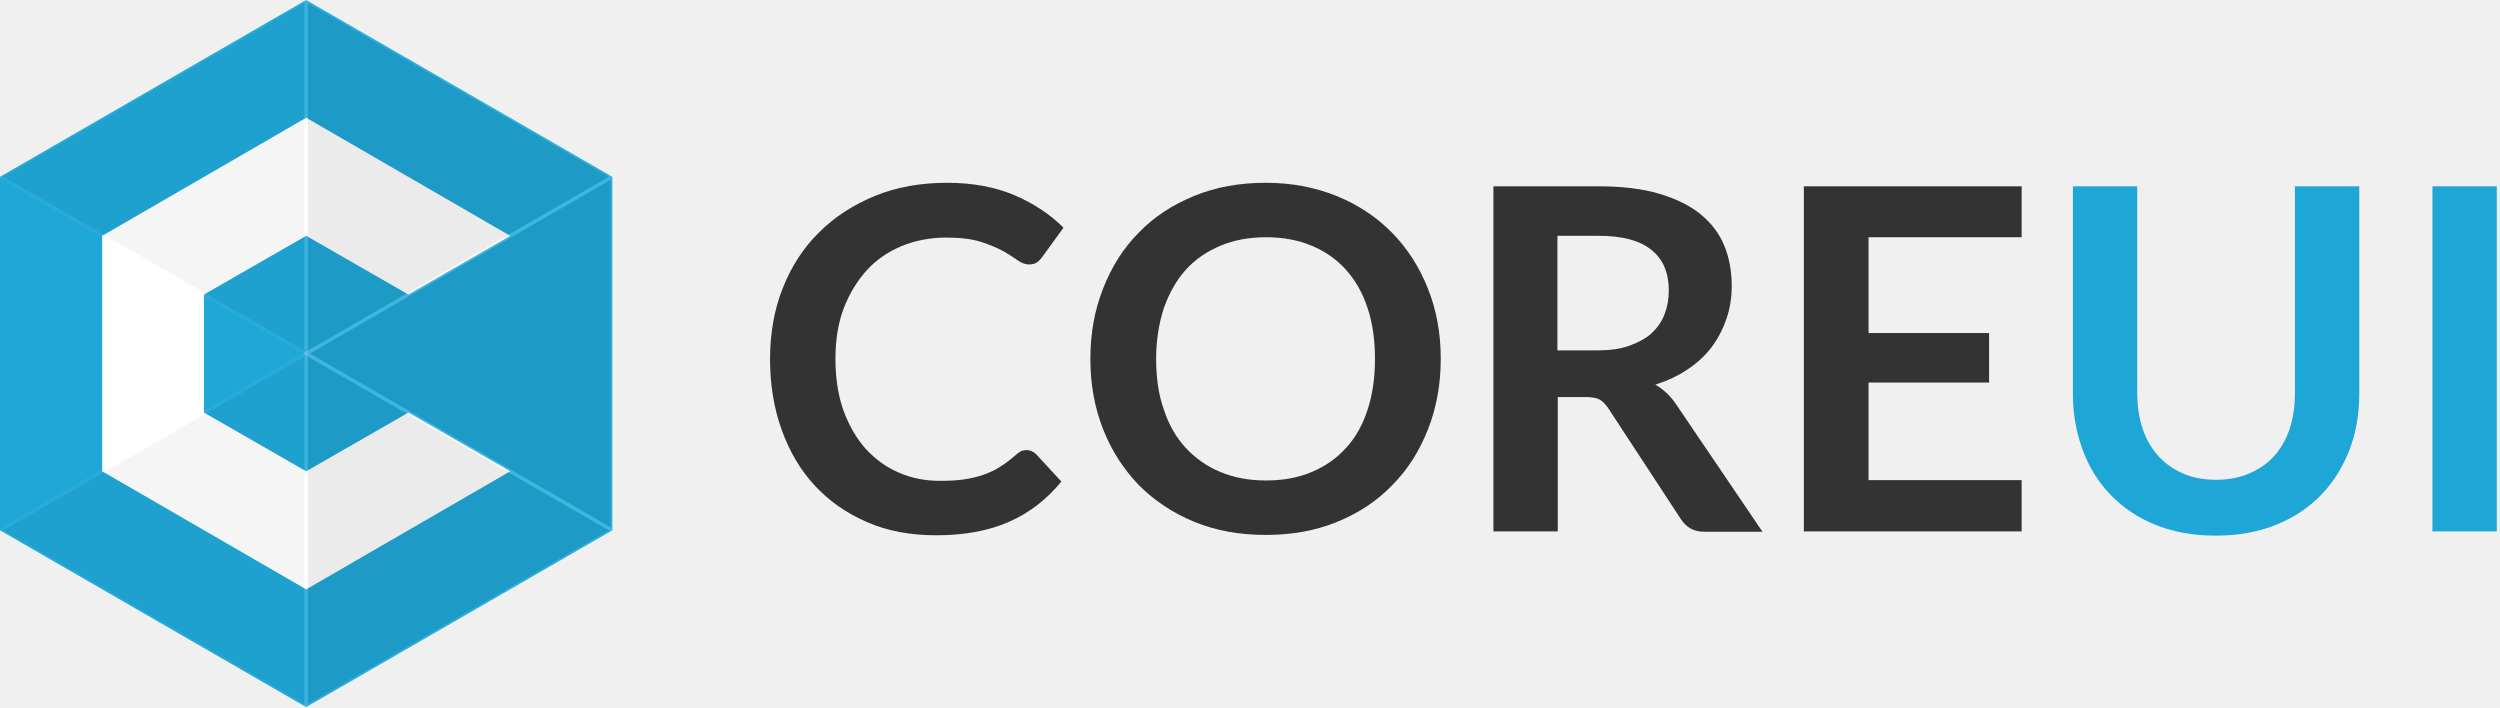
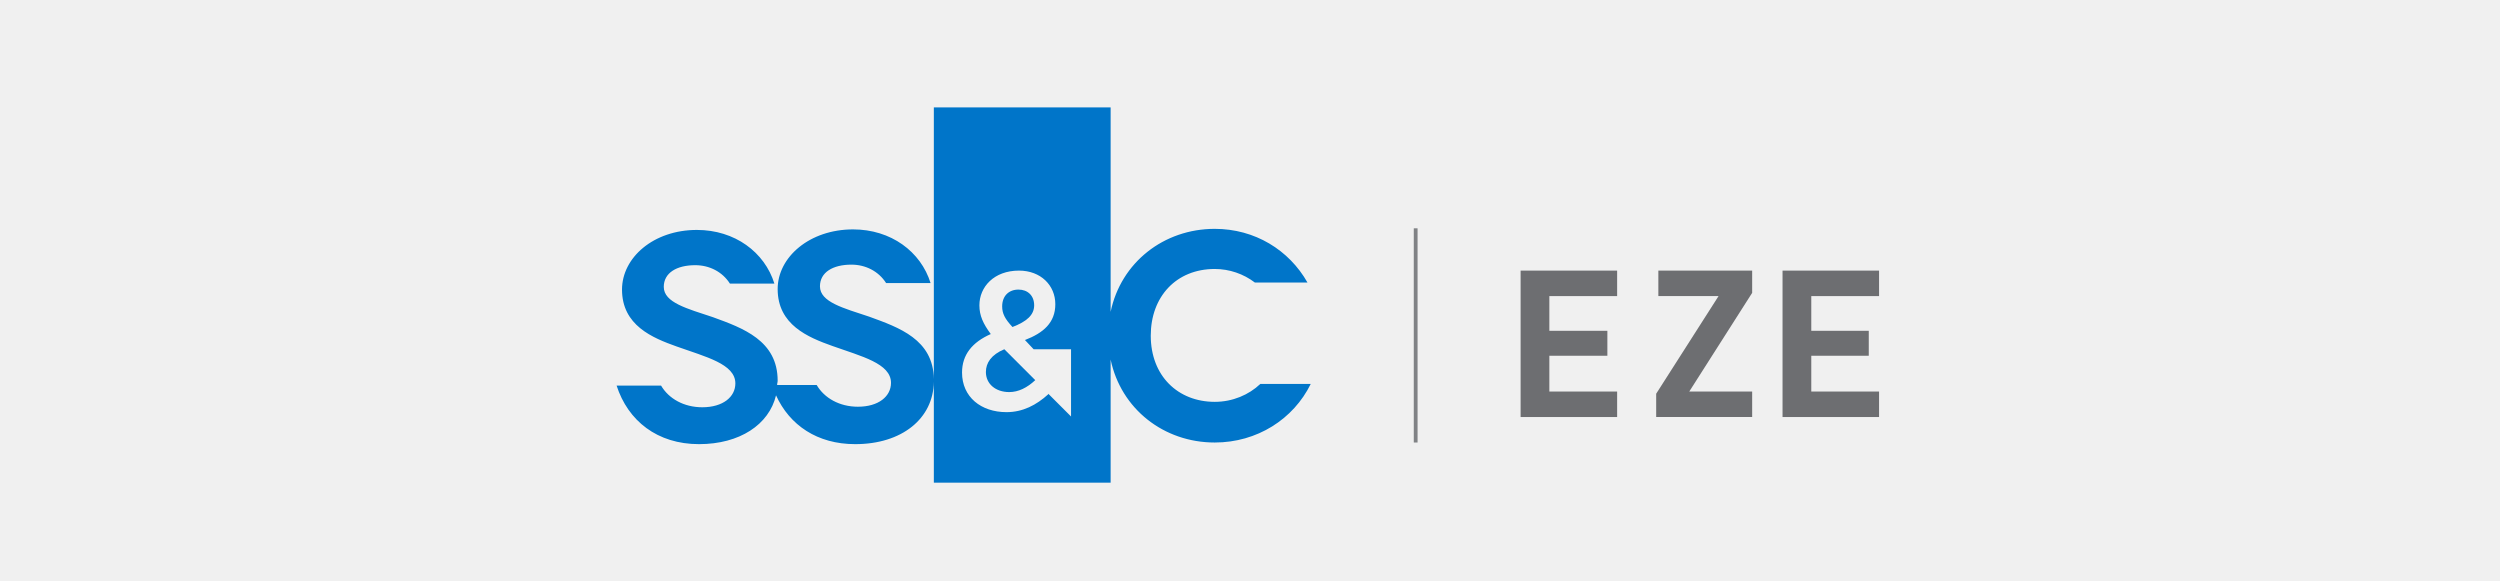
- <svg xmlns="http://www.w3.org/2000/svg" version="1.1" id="Warstwa_1" x="0px" y="0px" width="707.1px" height="200px" viewBox="0 0 707.1 200" style="enable-background:new 0 0 707.1 200;" xml:space="preserve">
+ <svg xmlns="http://www.w3.org/2000/svg" version="1.1" id="Layer_1" x="0px" y="0px" viewBox="0 0 461 107" style="enable-background:new 0 0 461 107;" xml:space="preserve">
  <style type="text/css">
- 	.st0{fill:#1FA8D7;}
- 	.st1{fill:#FFFFFF;}
- 	.st2{opacity:4.000000e-02;stroke:#FFFFFF;stroke-miterlimit:10;}
- 	.st3{opacity:8.000000e-02;stroke:#FFFFFF;stroke-miterlimit:10;}
- 	.st4{opacity:0;stroke:#FFFFFF;stroke-miterlimit:10;}
- 	.st5{fill:#333333;}
- 	.st6{fill:#1EA7D6;}
+ 	.st0{fill:#0075C9;}
+ 	.st1{fill:#6D6E71;}
+ 	.st2{fill:#808285;}
</style>
-   <polygon class="st0" points="0,150 0,50 86.6,0 173.2,50 173.2,150 86.6,200 " />
-   <polygon class="st1" points="86.6,133.3 57.7,116.7 57.7,83.3 86.6,66.7 115.5,83.3 144.3,66.7 86.6,33.3 28.9,66.7 28.9,133.3   86.6,166.7 144.3,133.3 115.5,116.7 " />
-   <polygon class="st2" points="0,50 86.6,100 86.6,0 " />
-   <polygon class="st2" points="0,150 86.6,200 86.6,100 " />
-   <polygon class="st3" points="86.6,100 173.2,150 173.2,50 " />
-   <polygon class="st4" points="86.6,100 0,50 0,150 " />
-   <polygon class="st3" points="173.2,150 86.6,100 86.6,200 " />
-   <polygon class="st3" points="173.2,50 86.6,0 86.6,100 " />
  <g>
-     <path class="st5" d="M290.4,127.3c1,0,1.8,0.4,2.6,1.1l7.2,7.8c-4,4.9-8.8,8.7-14.6,11.3c-5.8,2.6-12.7,3.9-20.8,3.9   c-7.2,0-13.8-1.2-19.5-3.7c-5.8-2.5-10.7-5.9-14.8-10.3c-4.1-4.4-7.2-9.7-9.4-15.8c-2.2-6.1-3.3-12.8-3.3-20   c0-7.3,1.2-14.1,3.6-20.1c2.4-6.1,5.8-11.4,10.3-15.8c4.4-4.4,9.7-7.8,15.8-10.3c6.1-2.5,12.9-3.7,20.4-3.7c7.2,0,13.6,1.2,19,3.5   c5.4,2.3,10.1,5.4,13.9,9.2l-6.1,8.4c-0.4,0.5-0.8,1-1.4,1.4c-0.6,0.4-1.3,0.6-2.3,0.6c-1,0-2.1-0.4-3.2-1.2s-2.5-1.7-4.1-2.6   c-1.7-0.9-3.8-1.8-6.3-2.6c-2.5-0.8-5.8-1.2-9.7-1.2c-4.6,0-8.8,0.8-12.7,2.4c-3.8,1.6-7.2,3.9-9.9,6.9s-4.9,6.6-6.5,10.8   c-1.6,4.3-2.3,9-2.3,14.3c0,5.5,0.8,10.4,2.3,14.6c1.6,4.3,3.7,7.9,6.3,10.8c2.7,2.9,5.8,5.2,9.4,6.7c3.6,1.6,7.5,2.3,11.6,2.3   c2.5,0,4.7-0.1,6.7-0.4c2-0.3,3.8-0.7,5.5-1.3c1.7-0.6,3.3-1.3,4.8-2.3c1.5-0.9,3-2.1,4.5-3.4c0.4-0.4,0.9-0.7,1.4-1   C289.3,127.4,289.9,127.3,290.4,127.3z" />
-     <path class="st5" d="M407.5,101.5c0,7.2-1.2,13.8-3.6,19.9c-2.4,6.1-5.7,11.4-10.1,15.8c-4.3,4.5-9.5,7.9-15.6,10.4   c-6.1,2.5-12.8,3.7-20.2,3.7c-7.4,0-14.1-1.2-20.2-3.7c-6.1-2.5-11.3-6-15.7-10.4c-4.3-4.5-7.7-9.7-10.1-15.8   c-2.4-6.1-3.6-12.7-3.6-19.9c0-7.2,1.2-13.8,3.6-19.9c2.4-6.1,5.7-11.4,10.1-15.8c4.3-4.5,9.6-7.9,15.7-10.4   c6.1-2.5,12.8-3.7,20.2-3.7c7.4,0,14.1,1.3,20.2,3.8c6.1,2.5,11.3,6,15.6,10.4c4.3,4.4,7.7,9.7,10.1,15.8   C406.3,87.7,407.5,94.3,407.5,101.5z M388.9,101.5c0-5.4-0.7-10.2-2.1-14.4c-1.4-4.3-3.5-7.9-6.1-10.8c-2.7-3-5.9-5.2-9.7-6.8   c-3.8-1.6-8.1-2.4-12.9-2.4c-4.8,0-9.1,0.8-12.9,2.4c-3.8,1.6-7.1,3.8-9.8,6.8c-2.7,3-4.7,6.6-6.2,10.8c-1.4,4.3-2.2,9.1-2.2,14.4   c0,5.4,0.7,10.2,2.2,14.4c1.4,4.3,3.5,7.9,6.2,10.8c2.7,2.9,5.9,5.2,9.8,6.8c3.8,1.6,8.1,2.4,12.9,2.4c4.8,0,9.1-0.8,12.9-2.4   c3.8-1.6,7-3.8,9.7-6.8c2.7-2.9,4.7-6.5,6.1-10.8C388.2,111.7,388.9,106.9,388.9,101.5z" />
-     <path class="st5" d="M440.6,112.2v38.1h-18.2V52.7h29.8c6.7,0,12.4,0.7,17.1,2.1c4.7,1.4,8.6,3.3,11.7,5.8c3,2.5,5.3,5.4,6.7,8.9   c1.4,3.4,2.1,7.2,2.1,11.4c0,3.3-0.5,6.4-1.5,9.3c-1,2.9-2.4,5.6-4.2,8c-1.8,2.4-4.1,4.5-6.8,6.3c-2.7,1.8-5.7,3.2-9.1,4.3   c2.3,1.3,4.3,3.2,5.9,5.6l24.4,36h-16.3c-1.6,0-2.9-0.3-4-0.9c-1.1-0.6-2-1.5-2.8-2.7l-20.5-31.3c-0.8-1.2-1.6-2-2.5-2.5   c-0.9-0.5-2.3-0.7-4.1-0.7H440.6z M440.6,99.1h11.3c3.4,0,6.4-0.4,8.9-1.3c2.5-0.9,4.6-2,6.3-3.5c1.6-1.5,2.9-3.3,3.7-5.4   c0.8-2.1,1.2-4.3,1.2-6.8c0-4.9-1.6-8.8-4.9-11.4c-3.3-2.7-8.2-4-15-4h-11.6V99.1z" />
-     <path class="st5" d="M571.8,52.7v14.4h-43.3v27.1h34.1v14h-34.1v27.6h43.3v14.5h-61.6V52.7H571.8z" />
-     <path class="st6" d="M626.8,135.7c3.5,0,6.6-0.6,9.4-1.8c2.8-1.2,5.1-2.8,7-4.9c1.9-2.1,3.4-4.7,4.4-7.7c1-3,1.5-6.4,1.5-10.1V52.7   h18.2v58.5c0,5.8-0.9,11.2-2.8,16.1c-1.9,4.9-4.6,9.2-8.1,12.8c-3.5,3.6-7.8,6.4-12.8,8.4s-10.6,3-16.9,3s-11.9-1-16.9-3   s-9.2-4.8-12.7-8.4c-3.5-3.6-6.2-7.8-8-12.8c-1.9-4.9-2.8-10.3-2.8-16.1V52.7h18.2v58.4c0,3.7,0.5,7.1,1.5,10.1   c1,3,2.5,5.6,4.4,7.7c1.9,2.1,4.2,3.8,7,5C620.1,135.1,623.3,135.7,626.8,135.7z" />
-     <path class="st6" d="M706.2,150.3H688V52.7h18.2V150.3z" />
+     <g>
+       <path class="st0" d="M232.4,70.8c-2.1,2-5.1,3.3-8.4,3.3c-6.8,0-11.8-4.8-11.8-12.2c0-7.2,4.7-12.3,11.8-12.3    c2.7,0,5.3,0.9,7.4,2.5h9.7c-3.4-6-9.7-9.9-17.1-9.9c-9.4,0-17.3,6.2-19.2,15.3V19.8h-32.6v50.1c-0.1-7.3-6.4-9.5-11.9-11.5    c-4.8-1.6-9.1-2.7-9.1-5.6c0-2.6,2.4-4,5.8-4c2.6,0,5,1.2,6.4,3.4h8.2c-1.8-5.8-7.3-9.9-14.3-9.9c-8,0-13.9,5.1-13.9,11    c0,6.6,5.6,8.9,10.1,10.5c5.3,1.9,10.8,3.2,10.8,6.8c0,2.5-2.3,4.4-6.1,4.4c-3.4,0-6.2-1.6-7.6-4h-7.3c0-0.3,0.1-0.5,0.1-0.8    c0-7.4-6.4-9.7-11.9-11.7c-4.8-1.6-9.1-2.7-9.1-5.6c0-2.6,2.4-4,5.8-4c2.6,0,5,1.2,6.4,3.4h8.2c-1.8-5.8-7.3-9.9-14.3-9.9    c-8,0-13.8,5.1-13.8,11c0,6.6,5.6,8.9,10.1,10.5c5.3,1.9,10.8,3.2,10.8,6.8c0,2.5-2.3,4.4-6.1,4.4c-3.4,0-6.2-1.6-7.6-4h-8.2    c2.1,6.5,7.5,10.8,15.2,10.8c7.5,0,12.9-3.6,14.2-9c2.5,5.5,7.6,9,14.6,9c8.6,0,14.4-4.7,14.5-11.5V89h32.6V66.3    c1.9,9.1,9.8,15.3,19.2,15.3c7.8,0,14.5-4.3,17.7-10.8C241.7,70.8,232.4,70.8,232.4,70.8z M197.6,76.9l-4.3-4.3v0.1    c-2.2,2-4.7,3.3-7.7,3.3c-4.7,0-8.2-2.8-8.2-7.3c0-3.3,1.9-5.6,5.3-7.1c-1.4-1.9-2.1-3.4-2.1-5.3c0-3.4,2.7-6.4,7.3-6.4    c4,0,6.7,2.7,6.7,6.2c0,3.4-2.2,5.3-5.6,6.6l1.6,1.7h6.9V76.9z" />
+       <path class="st0" d="M181.8,68.6c0,2.2,1.8,3.7,4.3,3.7c1.7,0,3.3-0.8,4.8-2.2l0,0l-5.7-5.7C182.8,65.4,181.8,66.9,181.8,68.6z" />
+       <path class="st0" d="M190.7,56.3c0-1.8-1.2-2.9-2.9-2.9c-1.8,0-3,1.2-3,3.1c0,1.3,0.5,2.3,1.9,3.8    C189.3,59.3,190.7,58.1,190.7,56.3z" />
+       <path class="st0" d="M185.2,64.3L185.2,64.3L185.2,64.3z" />
+     </g>
+     <polygon class="st1" points="280.4,76.9 280.4,49.9 298.2,49.9 298.2,54.6 285.7,54.6 285.7,61 296.4,61 296.4,65.6 285.7,65.6    285.7,72.2 298.2,72.2 298.2,76.9  " />
+     <polygon class="st1" points="305.4,76.9 305.4,72.6 316.9,54.6 305.8,54.6 305.8,49.9 323.1,49.9 323.1,54 311.5,72.2 323.1,72.2    323.1,76.9  " />
+     <polygon class="st1" points="328.7,76.9 328.7,49.9 346.5,49.9 346.5,54.6 334,54.6 334,61 344.6,61 344.6,65.6 334,65.6 334,72.2    346.5,72.2 346.5,76.9  " />
+     <polygon class="st2" points="261.4,42.1 261.4,81.6 260.7,81.6 260.7,42.1  " />
  </g>
</svg>
